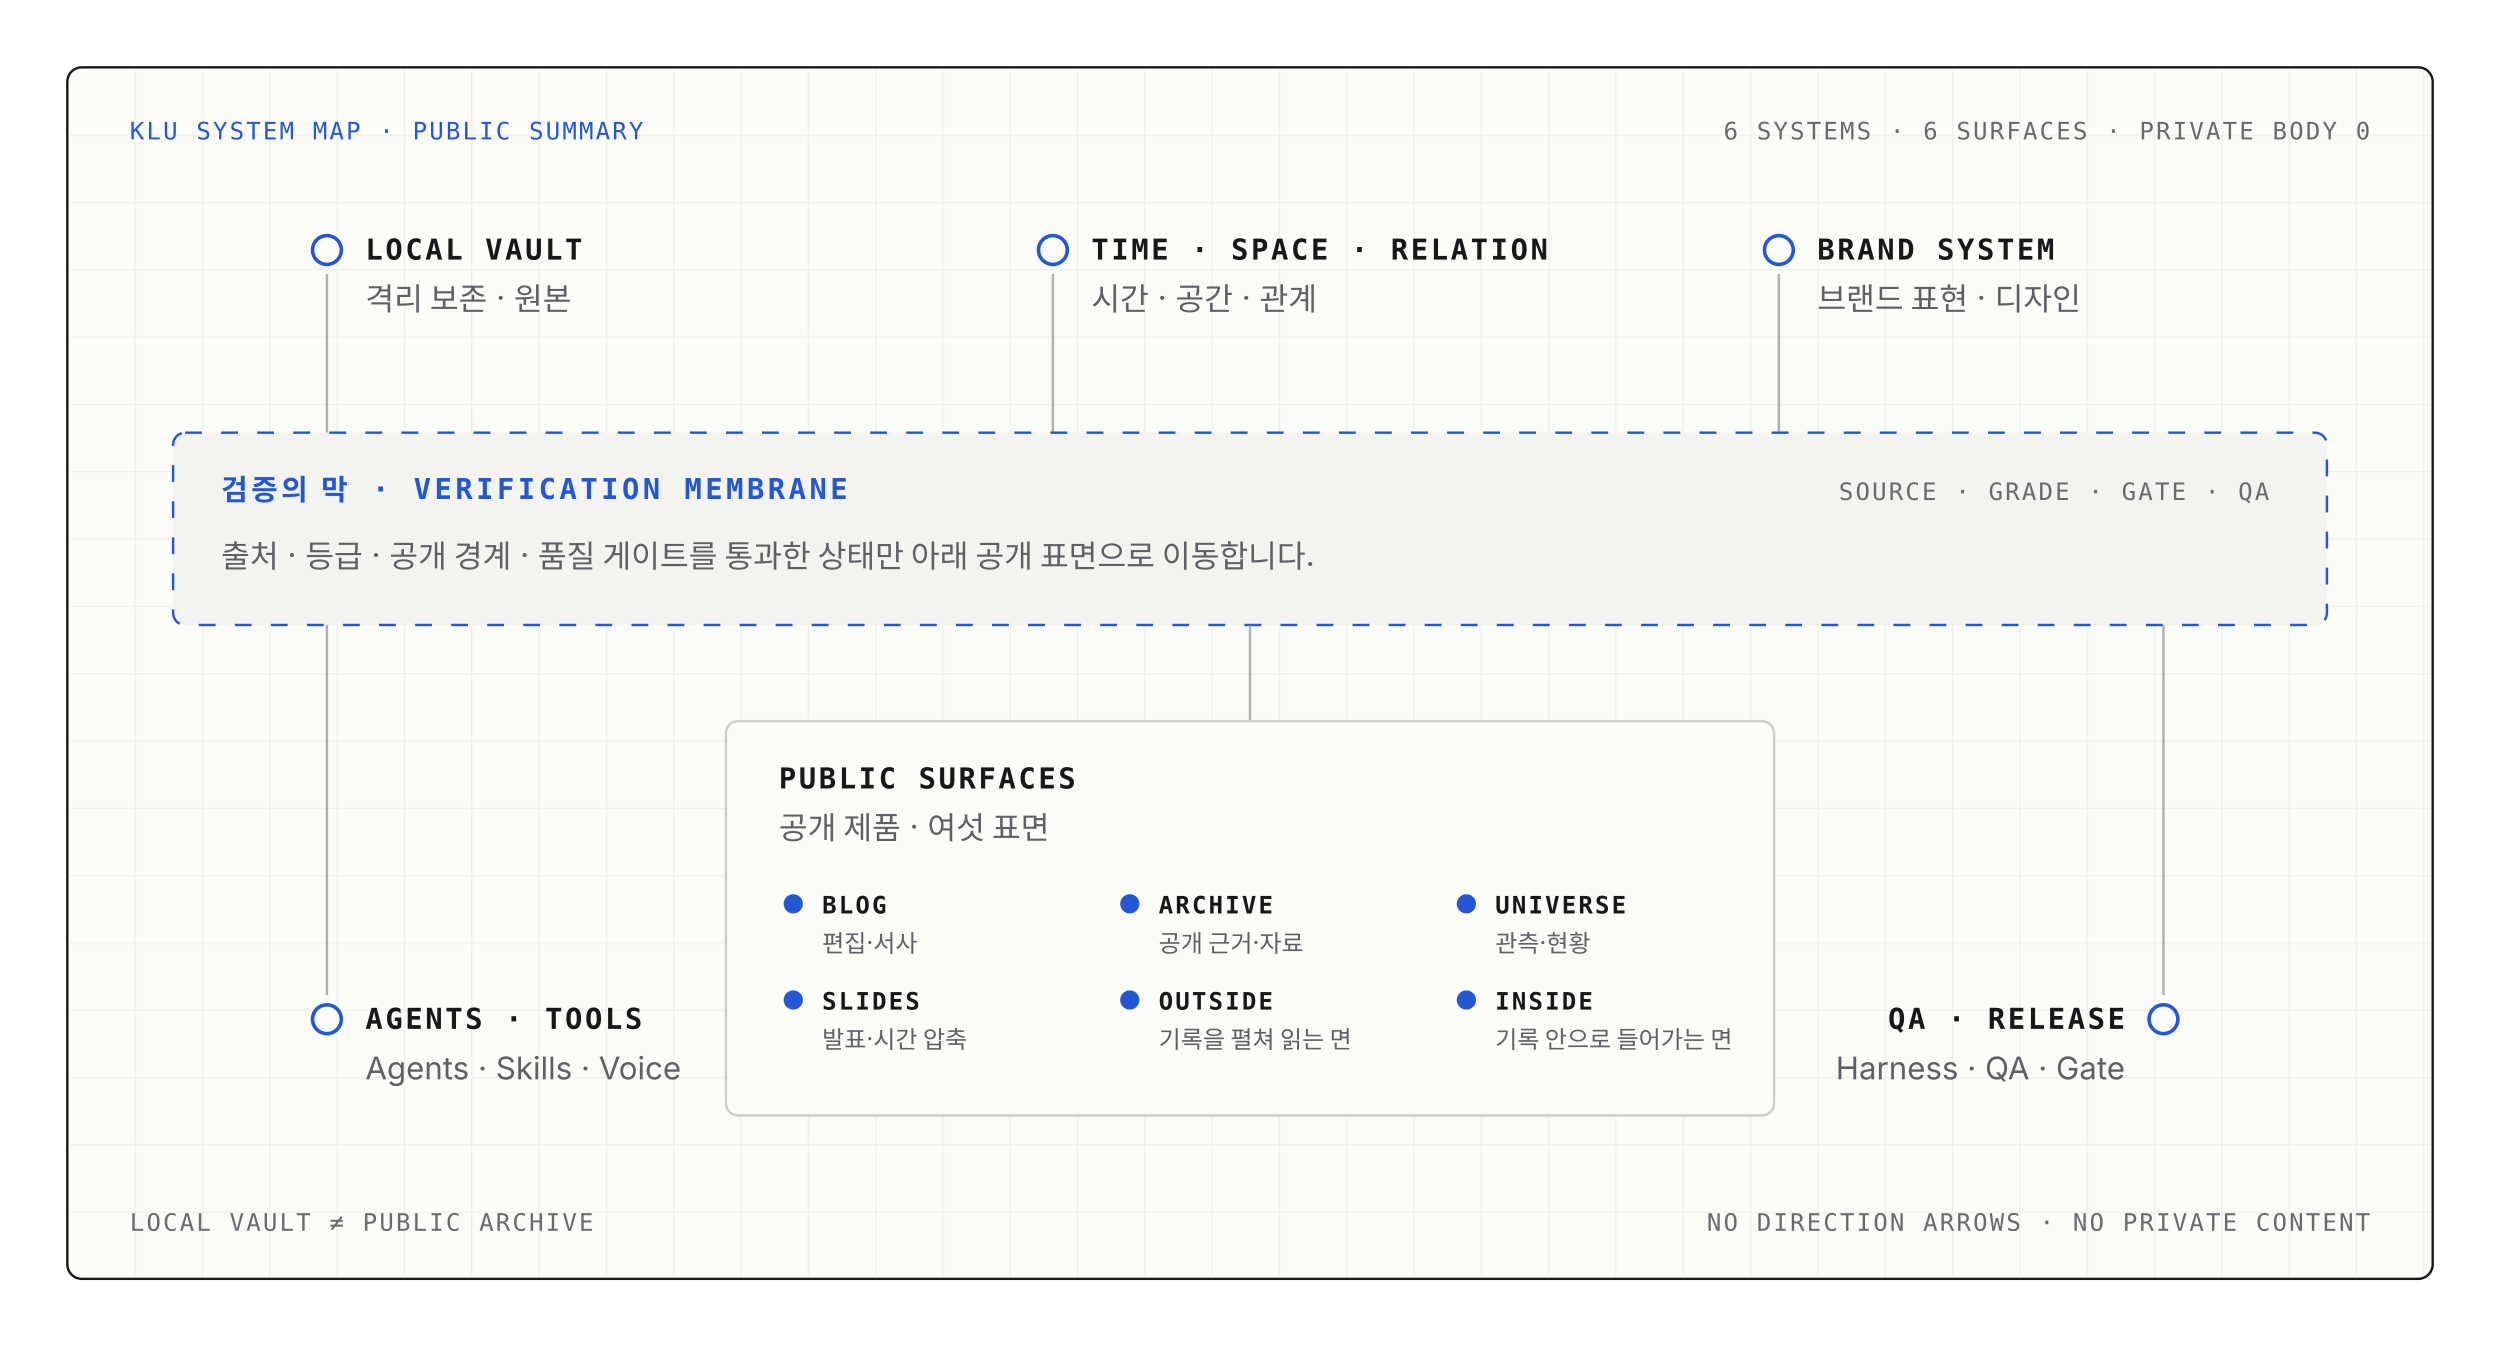
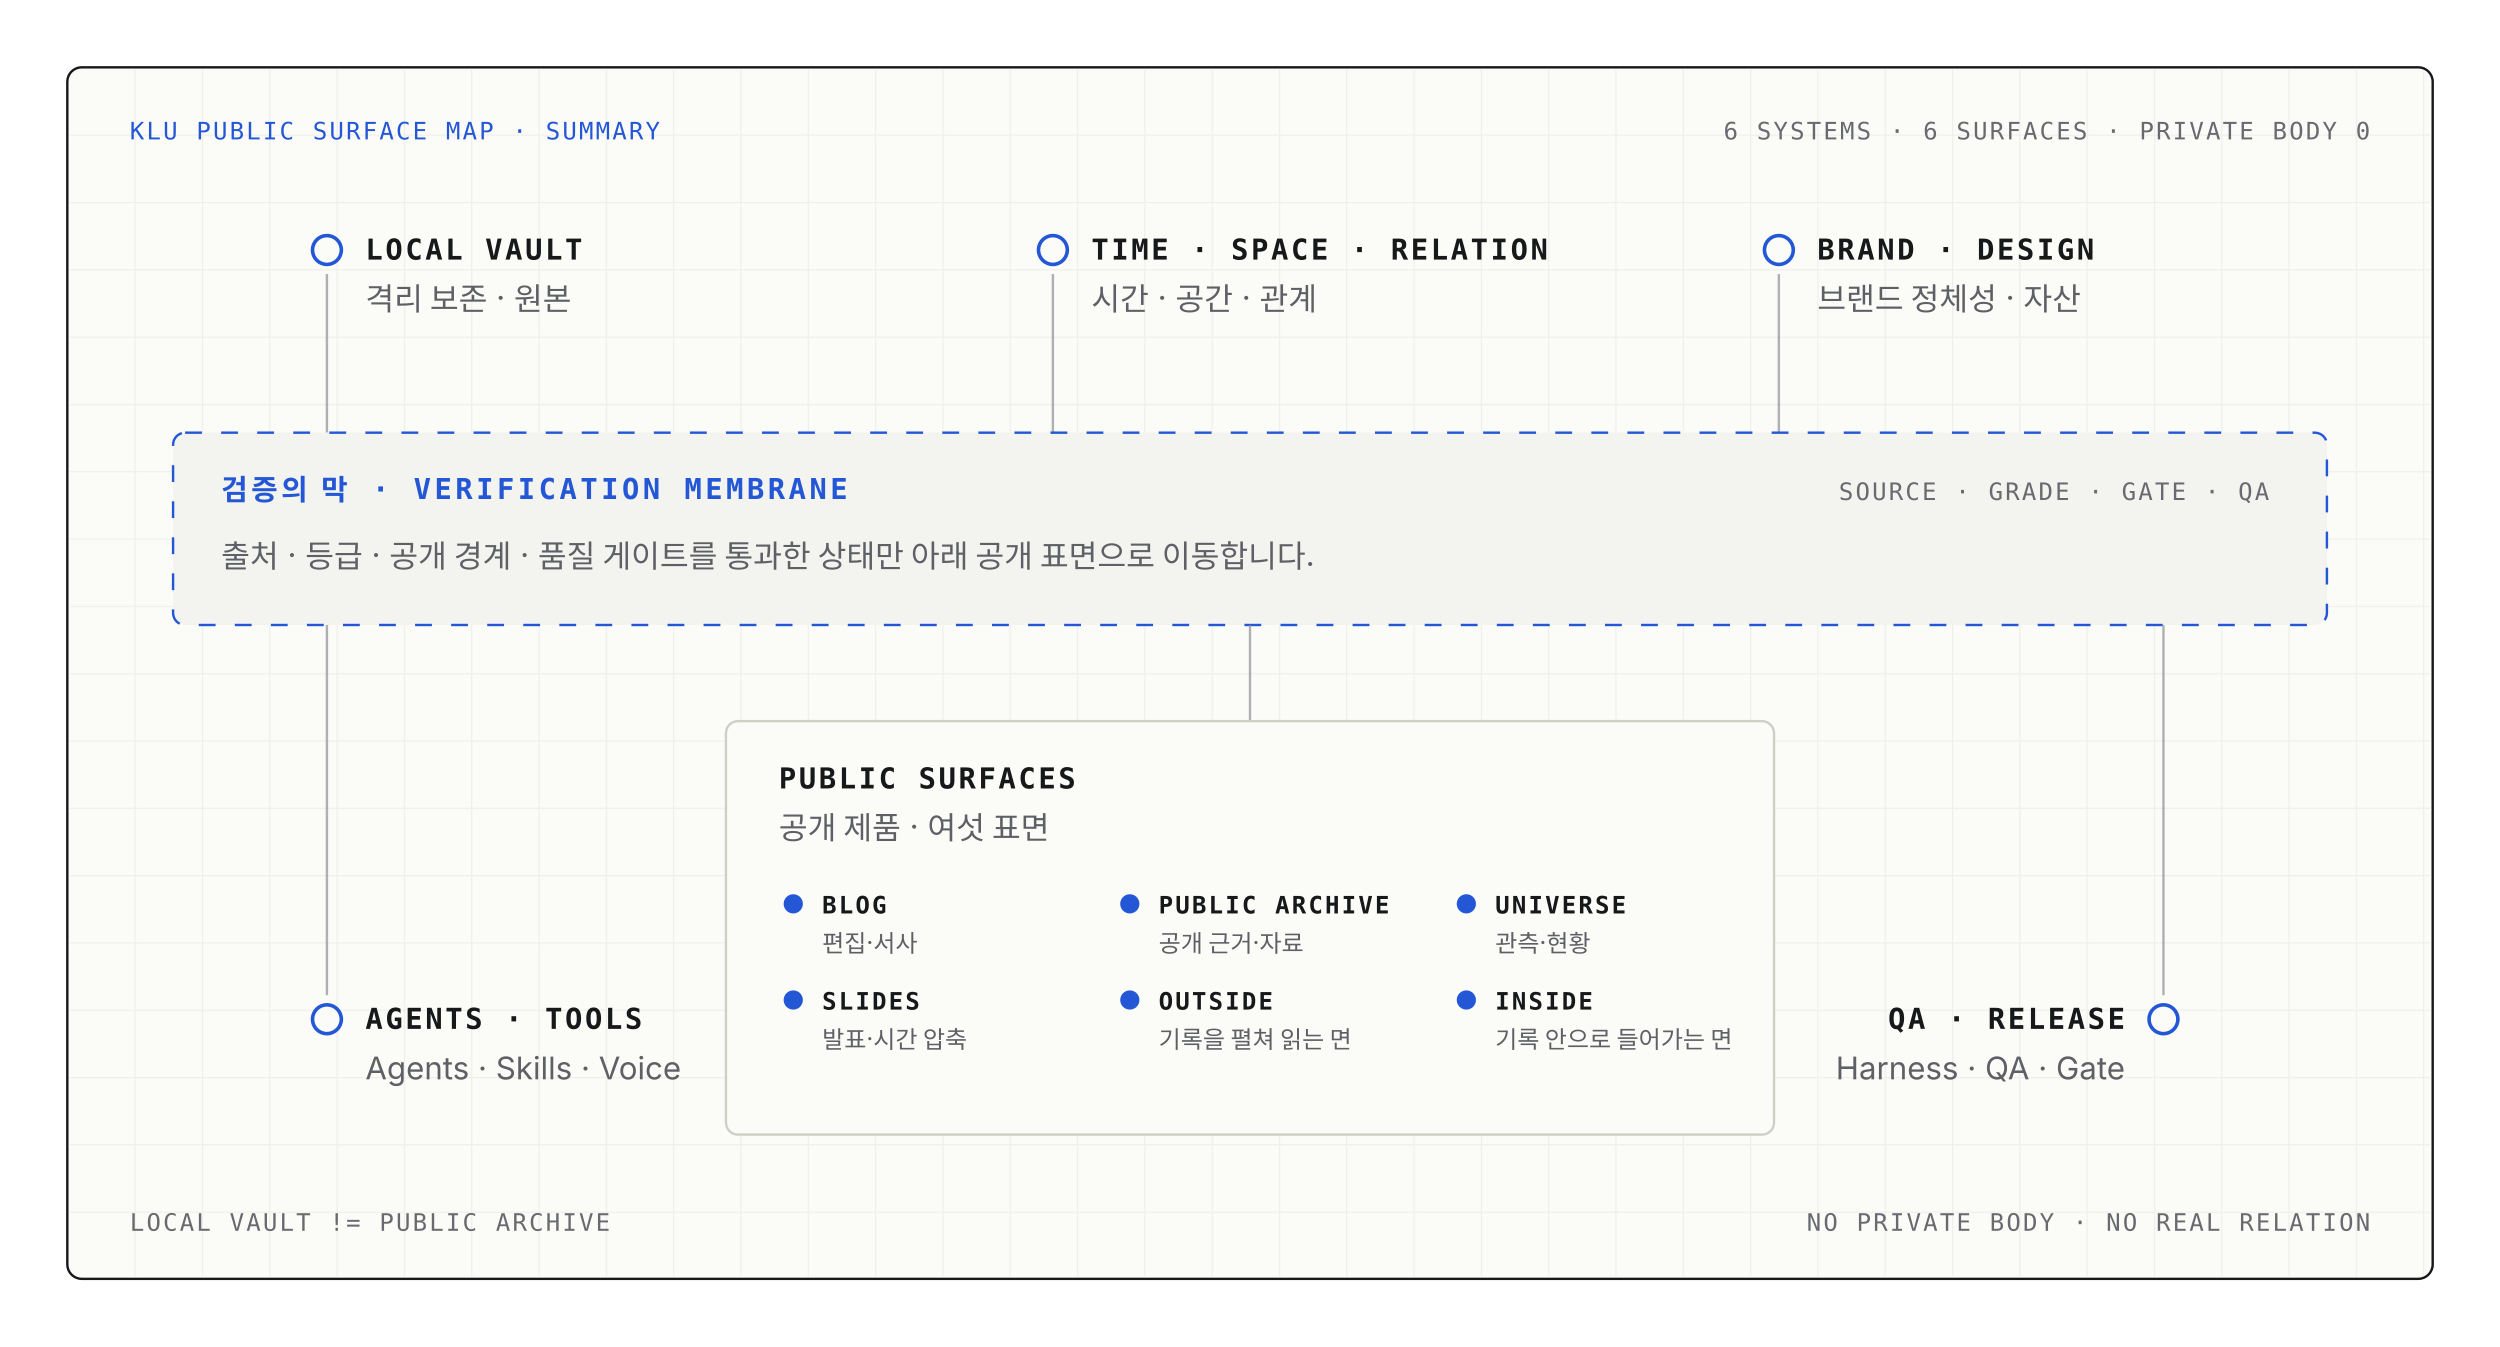
<svg xmlns="http://www.w3.org/2000/svg" class="klu-instrument-map" viewBox="0 0 1040 560" role="img" aria-labelledby="klu-map-title klu-map-desc">
  <style>.km-frame{fill:#fbfbf8;stroke:#17181a}.km-grid{stroke:#cfcfc8;stroke-width:1;opacity:.28}.km-rail{stroke:#8b8d92;stroke-width:1;opacity:.68}.km-membrane{fill:#f3f3ef;stroke:#2457d6;stroke-width:1;stroke-dasharray:7 8}.km-point{fill:#fbfbf8;stroke:#2457d6;stroke-width:1.5}.km-product-dot{fill:#2457d6}.km-label,.km-kicker,.km-metric,.km-product-label{font-family:"SFMono-Regular","Roboto Mono",monospace;fill:#17181a;letter-spacing:.09em}.km-label{font-size:12px;font-weight:700}.km-detail,.km-product-detail,.km-membrane-copy{font-family:-apple-system,BlinkMacSystemFont,"Apple SD Gothic Neo",sans-serif;fill:#5e6065}.km-detail{font-size:13px}.km-kicker{font-size:10px;fill:#2457d6}.km-metric{font-size:10px;fill:#686a6f}.km-membrane-title{font-family:"SFMono-Regular","Roboto Mono",monospace;font-size:12px;font-weight:700;letter-spacing:.12em;fill:#2457d6}.km-membrane-copy{font-size:13px}.km-product-label{font-size:10px;font-weight:700}.km-product-detail{font-size:10px}</style>
  <defs>
    <pattern id="klu-grid" width="28" height="28" patternUnits="userSpaceOnUse">
      <path class="km-grid" d="M 28 0 L 0 0 0 28" fill="none" />
    </pattern>
  </defs>
  <rect class="km-frame" x="28" y="28" width="984" height="504" rx="6" />
  <rect x="29" y="29" width="982" height="502" rx="5" fill="url(#klu-grid)" />
  <g data-node-id="klu">
-     <text class="km-kicker" x="54" y="58">KLU SYSTEM MAP · PUBLIC SUMMARY</text>
+     <text class="km-kicker" x="54" y="58">KLU PUBLIC SURFACE MAP · SUMMARY</text>
    <text class="km-metric" x="986" y="58" text-anchor="end">6 SYSTEMS · 6 SURFACES · PRIVATE BODY 0</text>
  </g>
  <line class="km-rail" x1="136" y1="114" x2="136" y2="180" />
  <line class="km-rail" x1="438" y1="114" x2="438" y2="180" />
  <line class="km-rail" x1="740" y1="114" x2="740" y2="180" />
  <g data-node-id="vault">
    <circle class="km-point" cx="136" cy="104" r="6" />
    <text class="km-label" x="152" y="108" text-anchor="start">LOCAL VAULT</text>
    <text class="km-detail" x="152" y="129" text-anchor="start">격리 보존 · 원본</text>
  </g>
  <g data-node-id="relations">
    <circle class="km-point" cx="438" cy="104" r="6" />
    <text class="km-label" x="454" y="108" text-anchor="start">TIME · SPACE · RELATION</text>
    <text class="km-detail" x="454" y="129" text-anchor="start">시간 · 공간 · 관계</text>
  </g>
  <g data-node-id="brand">
    <circle class="km-point" cx="740" cy="104" r="6" />
-     <text class="km-label" x="756" y="108" text-anchor="start">BRAND SYSTEM</text>
-     <text class="km-detail" x="756" y="129" text-anchor="start">브랜드 표현 · 디자인</text>
+     <text class="km-label" x="756" y="108" text-anchor="start">BRAND · DESIGN</text>
+     <text class="km-detail" x="756" y="129" text-anchor="start">브랜드 정체성 · 자산</text>
  </g>
  <rect class="km-membrane" x="72" y="180" width="896" height="80" rx="5" />
  <text class="km-membrane-title" x="92" y="208">검증의 막 · VERIFICATION MEMBRANE</text>
  <text class="km-membrane-copy" x="92" y="236">출처 · 등급 · 공개 경계 · 품질 게이트를 통과한 상태만 아래 공개 표면으로 이동합니다.</text>
  <text class="km-metric" x="944" y="208" text-anchor="end">SOURCE · GRADE · GATE · QA</text>
  <line class="km-rail" x1="136" y1="260" x2="136" y2="414" />
  <line class="km-rail" x1="520" y1="260" x2="520" y2="300" />
  <line class="km-rail" x1="900" y1="260" x2="900" y2="414" />
  <g data-node-id="actors">
    <circle class="km-point" cx="136" cy="424" r="6" />
    <text class="km-label" x="152" y="428" text-anchor="start">AGENTS · TOOLS</text>
    <text class="km-detail" x="152" y="449" text-anchor="start">Agents · Skills · Voice</text>
  </g>
  <g data-node-id="operations">
    <circle class="km-point" cx="900" cy="424" r="6" />
    <text class="km-label" x="884" y="428" text-anchor="end">QA · RELEASE</text>
    <text class="km-detail" x="884" y="449" text-anchor="end">Harness · QA · Gate</text>
  </g>
  <g data-node-id="products">
-     <rect x="302" y="300" width="436" height="164" rx="5" fill="#fbfbf8" stroke="#cfcfc8" />
+     <rect x="302" y="300" width="436" height="172" rx="5" fill="#fbfbf8" stroke="#cfcfc8" />
    <text class="km-label" x="324" y="328">PUBLIC SURFACES</text>
    <text class="km-detail" x="324" y="349">공개 제품 · 여섯 표면</text>
    <g data-node-id="blog">
      <circle class="km-product-dot" cx="330" cy="376" r="4" />
      <text class="km-product-label" x="342" y="380">BLOG</text>
      <text class="km-product-detail" x="342" y="396">편집·서사</text>
    </g>
    <g data-node-id="archive">
      <circle class="km-product-dot" cx="470" cy="376" r="4" />
-       <text class="km-product-label" x="482" y="380">ARCHIVE</text>
+       <text class="km-product-label" x="482" y="380">PUBLIC ARCHIVE</text>
      <text class="km-product-detail" x="482" y="396">공개 근거·자료</text>
    </g>
    <g data-node-id="universe">
      <circle class="km-product-dot" cx="610" cy="376" r="4" />
      <text class="km-product-label" x="622" y="380">UNIVERSE</text>
      <text class="km-product-detail" x="622" y="396">관측·현황</text>
    </g>
    <g data-node-id="slides">
      <circle class="km-product-dot" cx="330" cy="416" r="4" />
      <text class="km-product-label" x="342" y="420">SLIDES</text>
      <text class="km-product-detail" x="342" y="436">발표·시간 압축</text>
    </g>
    <g data-node-id="outside">
      <circle class="km-product-dot" cx="470" cy="416" r="4" />
      <text class="km-product-label" x="482" y="420">OUTSIDE</text>
      <text class="km-product-detail" x="482" y="436">기록을 펼쳐 읽는 면</text>
    </g>
    <g data-node-id="inside">
      <circle class="km-product-dot" cx="610" cy="416" r="4" />
      <text class="km-product-label" x="622" y="420">INSIDE</text>
      <text class="km-product-detail" x="622" y="436">기록 안으로 들어가는 면</text>
    </g>
  </g>
-   <text class="km-metric" x="54" y="512">LOCAL VAULT ≠ PUBLIC ARCHIVE</text>
-   <text class="km-metric" x="986" y="512" text-anchor="end">NO DIRECTION ARROWS · NO PRIVATE CONTENT</text>
+   <text class="km-metric" x="54" y="512">LOCAL VAULT != PUBLIC ARCHIVE</text>
+   <text class="km-metric" x="986" y="512" text-anchor="end">NO PRIVATE BODY · NO REAL RELATION</text>
</svg>
